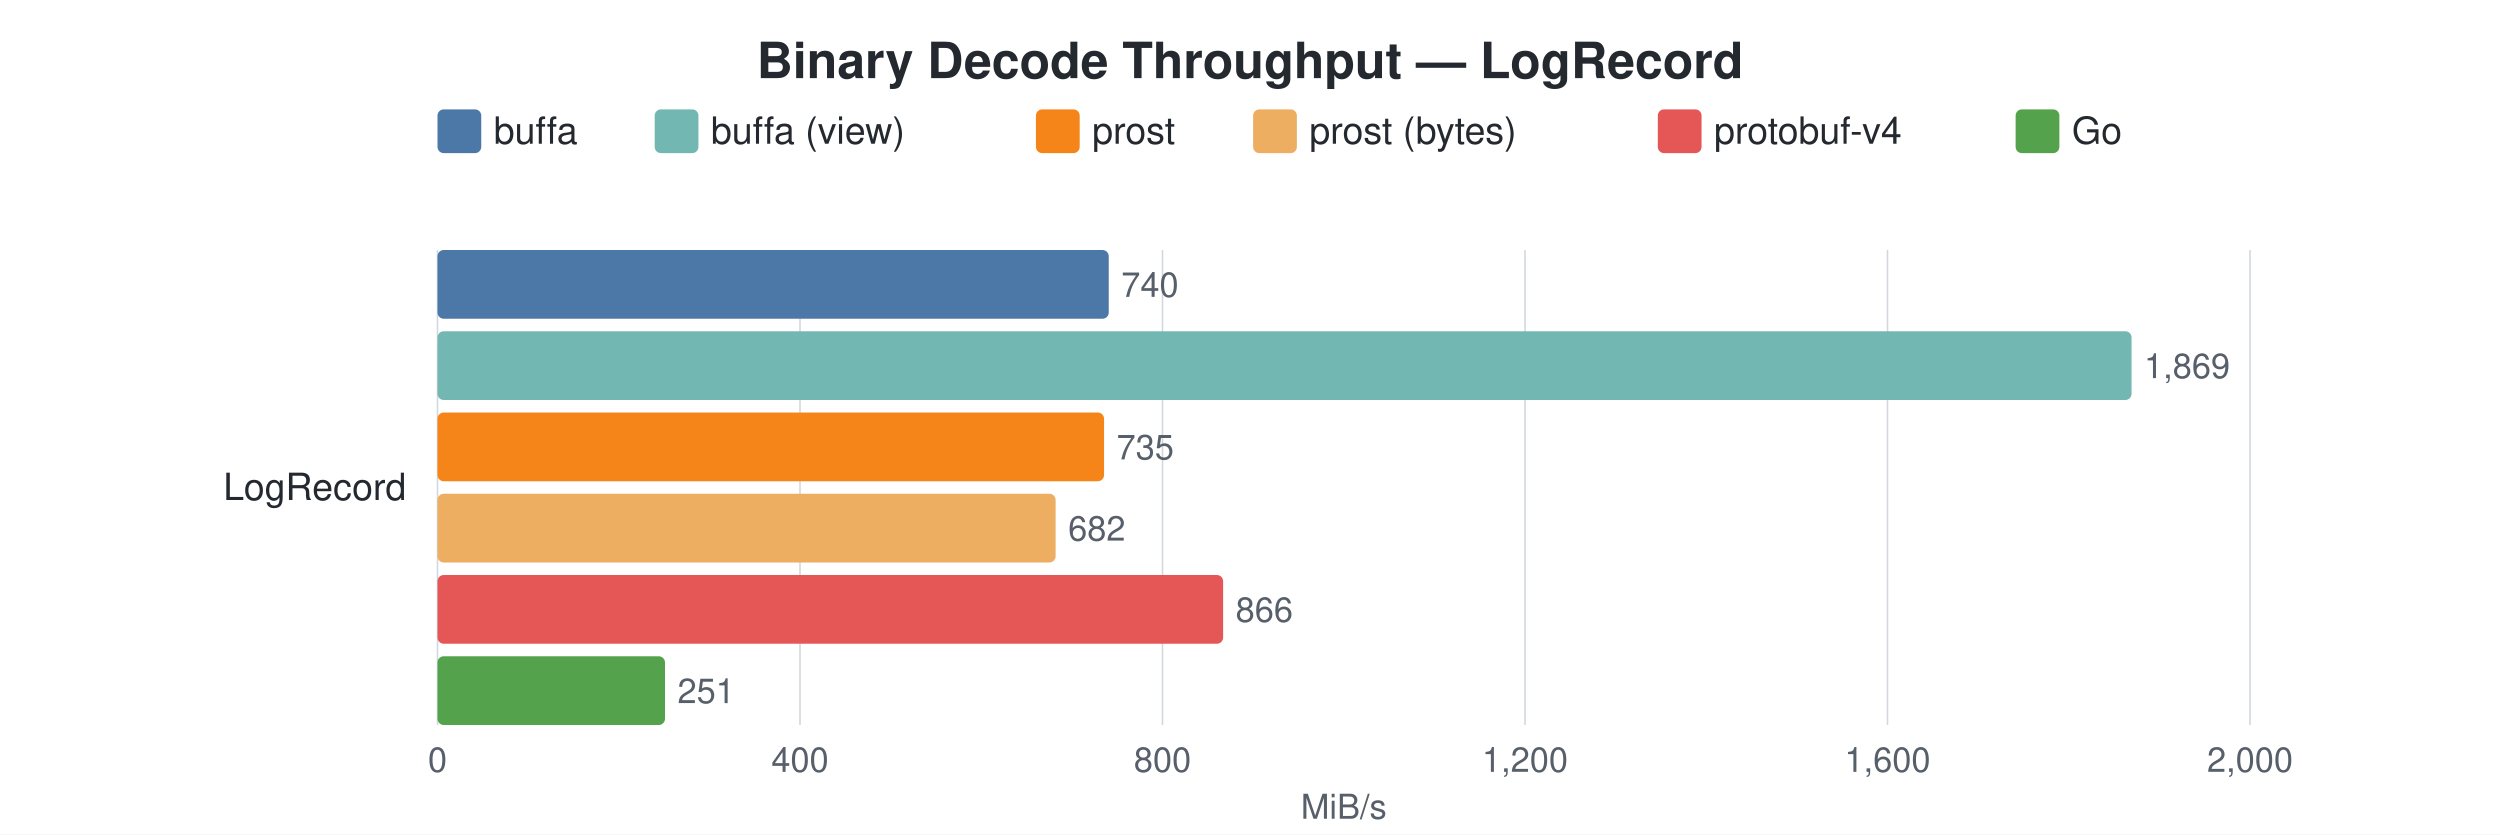
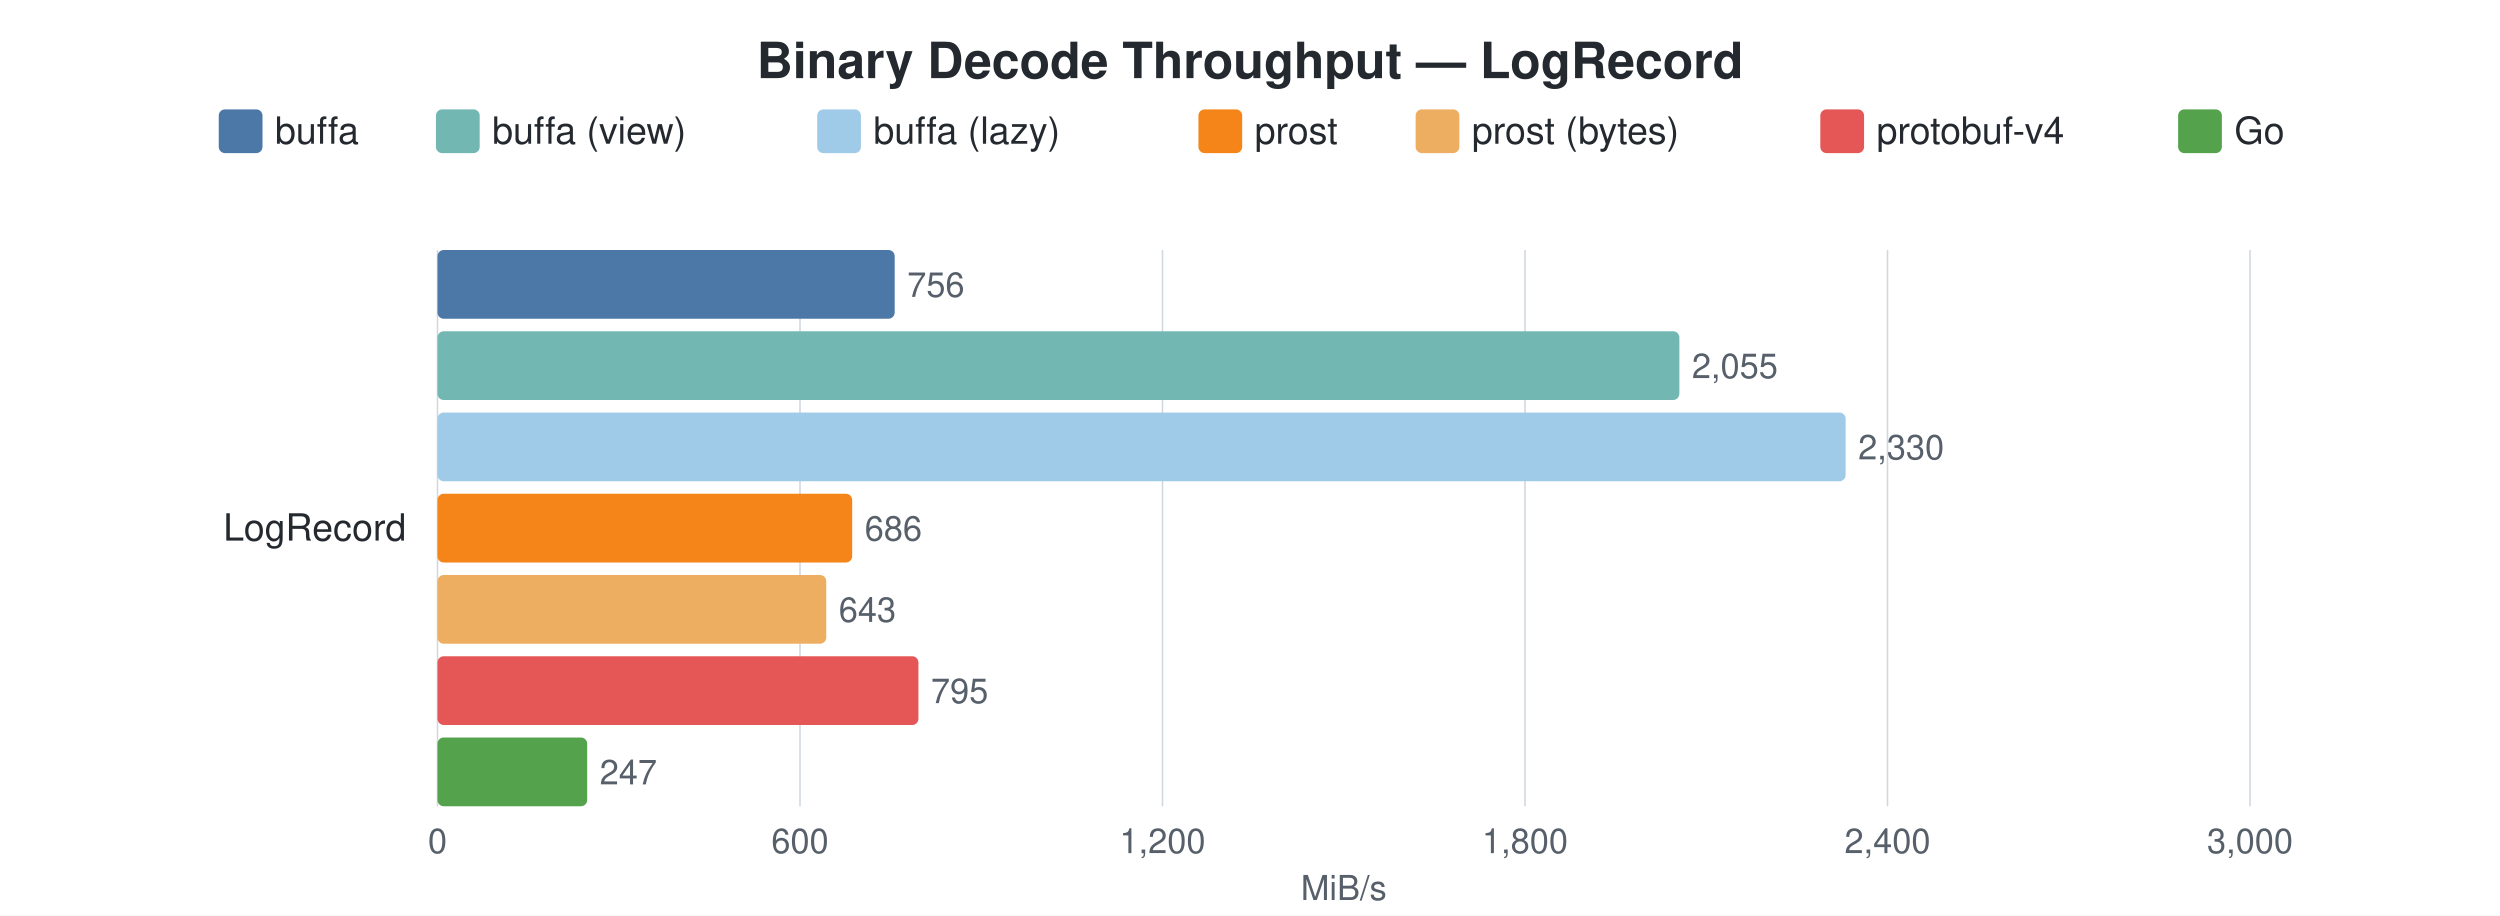
- <svg xmlns="http://www.w3.org/2000/svg" width="800" height="267" viewBox="0 0 800 267">
+ <svg xmlns="http://www.w3.org/2000/svg" width="800" height="293" viewBox="0 0 800 293">
  <style>
    text { font-family: -apple-system, BlinkMacSystemFont, "Segoe UI", Helvetica, Arial, sans-serif; }
    .title { font-size: 16px; font-weight: 600; fill: #24292f; }
    .label { font-size: 12px; fill: #24292f; }
    .value { font-size: 11px; fill: #57606a; }
    .axis-label { font-size: 11px; fill: #57606a; }
    .legend-text { font-size: 12px; fill: #24292f; }
    .grid { stroke: #d0d7de; stroke-width: 0.5; }
  </style>
  <rect width="100%" height="100%" fill="white" />
  <text x="400.0" y="25" text-anchor="middle" class="title">Binary Decode Throughput — LogRecord</text>
-   <rect x="140" y="35" width="14" height="14" rx="2" fill="#4C78A8" />
-   <text x="158" y="46" class="legend-text">buffa</text>
-   <rect x="209.5" y="35" width="14" height="14" rx="2" fill="#72B7B2" />
-   <text x="227.5" y="46" class="legend-text">buffa (view)</text>
-   <rect x="331.5" y="35" width="14" height="14" rx="2" fill="#F58518" />
-   <text x="349.5" y="46" class="legend-text">prost</text>
-   <rect x="401.0" y="35" width="14" height="14" rx="2" fill="#EEAE62" />
-   <text x="419.0" y="46" class="legend-text">prost (bytes)</text>
-   <rect x="530.5" y="35" width="14" height="14" rx="2" fill="#E45756" />
-   <text x="548.5" y="46" class="legend-text">protobuf-v4</text>
-   <rect x="645.0" y="35" width="14" height="14" rx="2" fill="#54A24B" />
-   <text x="663.0" y="46" class="legend-text">Go</text>
-   <line x1="140.0" y1="80" x2="140.0" y2="232" class="grid" />
-   <text x="140.0" y="247" text-anchor="middle" class="axis-label">0</text>
-   <line x1="256.0" y1="80" x2="256.0" y2="232" class="grid" />
-   <text x="256.0" y="247" text-anchor="middle" class="axis-label">400</text>
-   <line x1="372.0" y1="80" x2="372.0" y2="232" class="grid" />
-   <text x="372.0" y="247" text-anchor="middle" class="axis-label">800</text>
-   <line x1="488.0" y1="80" x2="488.0" y2="232" class="grid" />
-   <text x="488.0" y="247" text-anchor="middle" class="axis-label">1,200</text>
-   <line x1="604.0" y1="80" x2="604.0" y2="232" class="grid" />
-   <text x="604.0" y="247" text-anchor="middle" class="axis-label">1,600</text>
-   <line x1="720.0" y1="80" x2="720.0" y2="232" class="grid" />
-   <text x="720.0" y="247" text-anchor="middle" class="axis-label">2,000</text>
-   <text x="430.0" y="262" text-anchor="middle" class="axis-label">MiB/s</text>
-   <text x="130" y="160.0" text-anchor="end" class="label">LogRecord</text>
-   <rect x="140" y="80.0" width="214.8" height="22" rx="2" fill="#4C78A8" />
-   <text x="358.8" y="95.0" class="value">740</text>
-   <rect x="140" y="106.0" width="542.1" height="22" rx="2" fill="#72B7B2" />
-   <text x="686.1" y="121.0" class="value">1,869</text>
-   <rect x="140" y="132.0" width="213.3" height="22" rx="2" fill="#F58518" />
-   <text x="357.3" y="147.0" class="value">735</text>
-   <rect x="140" y="158.0" width="197.8" height="22" rx="2" fill="#EEAE62" />
-   <text x="341.8" y="173.0" class="value">682</text>
-   <rect x="140" y="184.0" width="251.4" height="22" rx="2" fill="#E45756" />
-   <text x="395.4" y="199.0" class="value">866</text>
-   <rect x="140" y="210.0" width="72.8" height="22" rx="2" fill="#54A24B" />
-   <text x="216.8" y="225.0" class="value">251</text>
+   <rect x="70" y="35" width="14" height="14" rx="2" fill="#4C78A8" />
+   <text x="88" y="46" class="legend-text">buffa</text>
+   <rect x="139.5" y="35" width="14" height="14" rx="2" fill="#72B7B2" />
+   <text x="157.5" y="46" class="legend-text">buffa (view)</text>
+   <rect x="261.5" y="35" width="14" height="14" rx="2" fill="#A0CBE8" />
+   <text x="279.5" y="46" class="legend-text">buffa (lazy)</text>
+   <rect x="383.5" y="35" width="14" height="14" rx="2" fill="#F58518" />
+   <text x="401.5" y="46" class="legend-text">prost</text>
+   <rect x="453" y="35" width="14" height="14" rx="2" fill="#EEAE62" />
+   <text x="471" y="46" class="legend-text">prost (bytes)</text>
+   <rect x="582.5" y="35" width="14" height="14" rx="2" fill="#E45756" />
+   <text x="600.5" y="46" class="legend-text">protobuf-v4</text>
+   <rect x="697" y="35" width="14" height="14" rx="2" fill="#54A24B" />
+   <text x="715" y="46" class="legend-text">Go</text>
+   <line x1="140.0" y1="80" x2="140.0" y2="258" class="grid" />
+   <text x="140.0" y="273" text-anchor="middle" class="axis-label">0</text>
+   <line x1="256.0" y1="80" x2="256.0" y2="258" class="grid" />
+   <text x="256.0" y="273" text-anchor="middle" class="axis-label">600</text>
+   <line x1="372.0" y1="80" x2="372.0" y2="258" class="grid" />
+   <text x="372.0" y="273" text-anchor="middle" class="axis-label">1,200</text>
+   <line x1="488.0" y1="80" x2="488.0" y2="258" class="grid" />
+   <text x="488.0" y="273" text-anchor="middle" class="axis-label">1,800</text>
+   <line x1="604.0" y1="80" x2="604.0" y2="258" class="grid" />
+   <text x="604.0" y="273" text-anchor="middle" class="axis-label">2,400</text>
+   <line x1="720.0" y1="80" x2="720.0" y2="258" class="grid" />
+   <text x="720.0" y="273" text-anchor="middle" class="axis-label">3,000</text>
+   <text x="430.0" y="288" text-anchor="middle" class="axis-label">MiB/s</text>
+   <text x="130" y="173.0" text-anchor="end" class="label">LogRecord</text>
+   <rect x="140" y="80.0" width="146.3" height="22" rx="2" fill="#4C78A8" />
+   <text x="290.3" y="95.0" class="value">756</text>
+   <rect x="140" y="106.0" width="397.4" height="22" rx="2" fill="#72B7B2" />
+   <text x="541.4" y="121.0" class="value">2,055</text>
+   <rect x="140" y="132.0" width="450.6" height="22" rx="2" fill="#A0CBE8" />
+   <text x="594.6" y="147.0" class="value">2,330</text>
+   <rect x="140" y="158.0" width="132.7" height="22" rx="2" fill="#F58518" />
+   <text x="276.7" y="173.0" class="value">686</text>
+   <rect x="140" y="184.0" width="124.4" height="22" rx="2" fill="#EEAE62" />
+   <text x="268.4" y="199.0" class="value">643</text>
+   <rect x="140" y="210.0" width="153.9" height="22" rx="2" fill="#E45756" />
+   <text x="297.9" y="225.0" class="value">795</text>
+   <rect x="140" y="236.0" width="47.9" height="22" rx="2" fill="#54A24B" />
+   <text x="191.9" y="251.0" class="value">247</text>
</svg>
